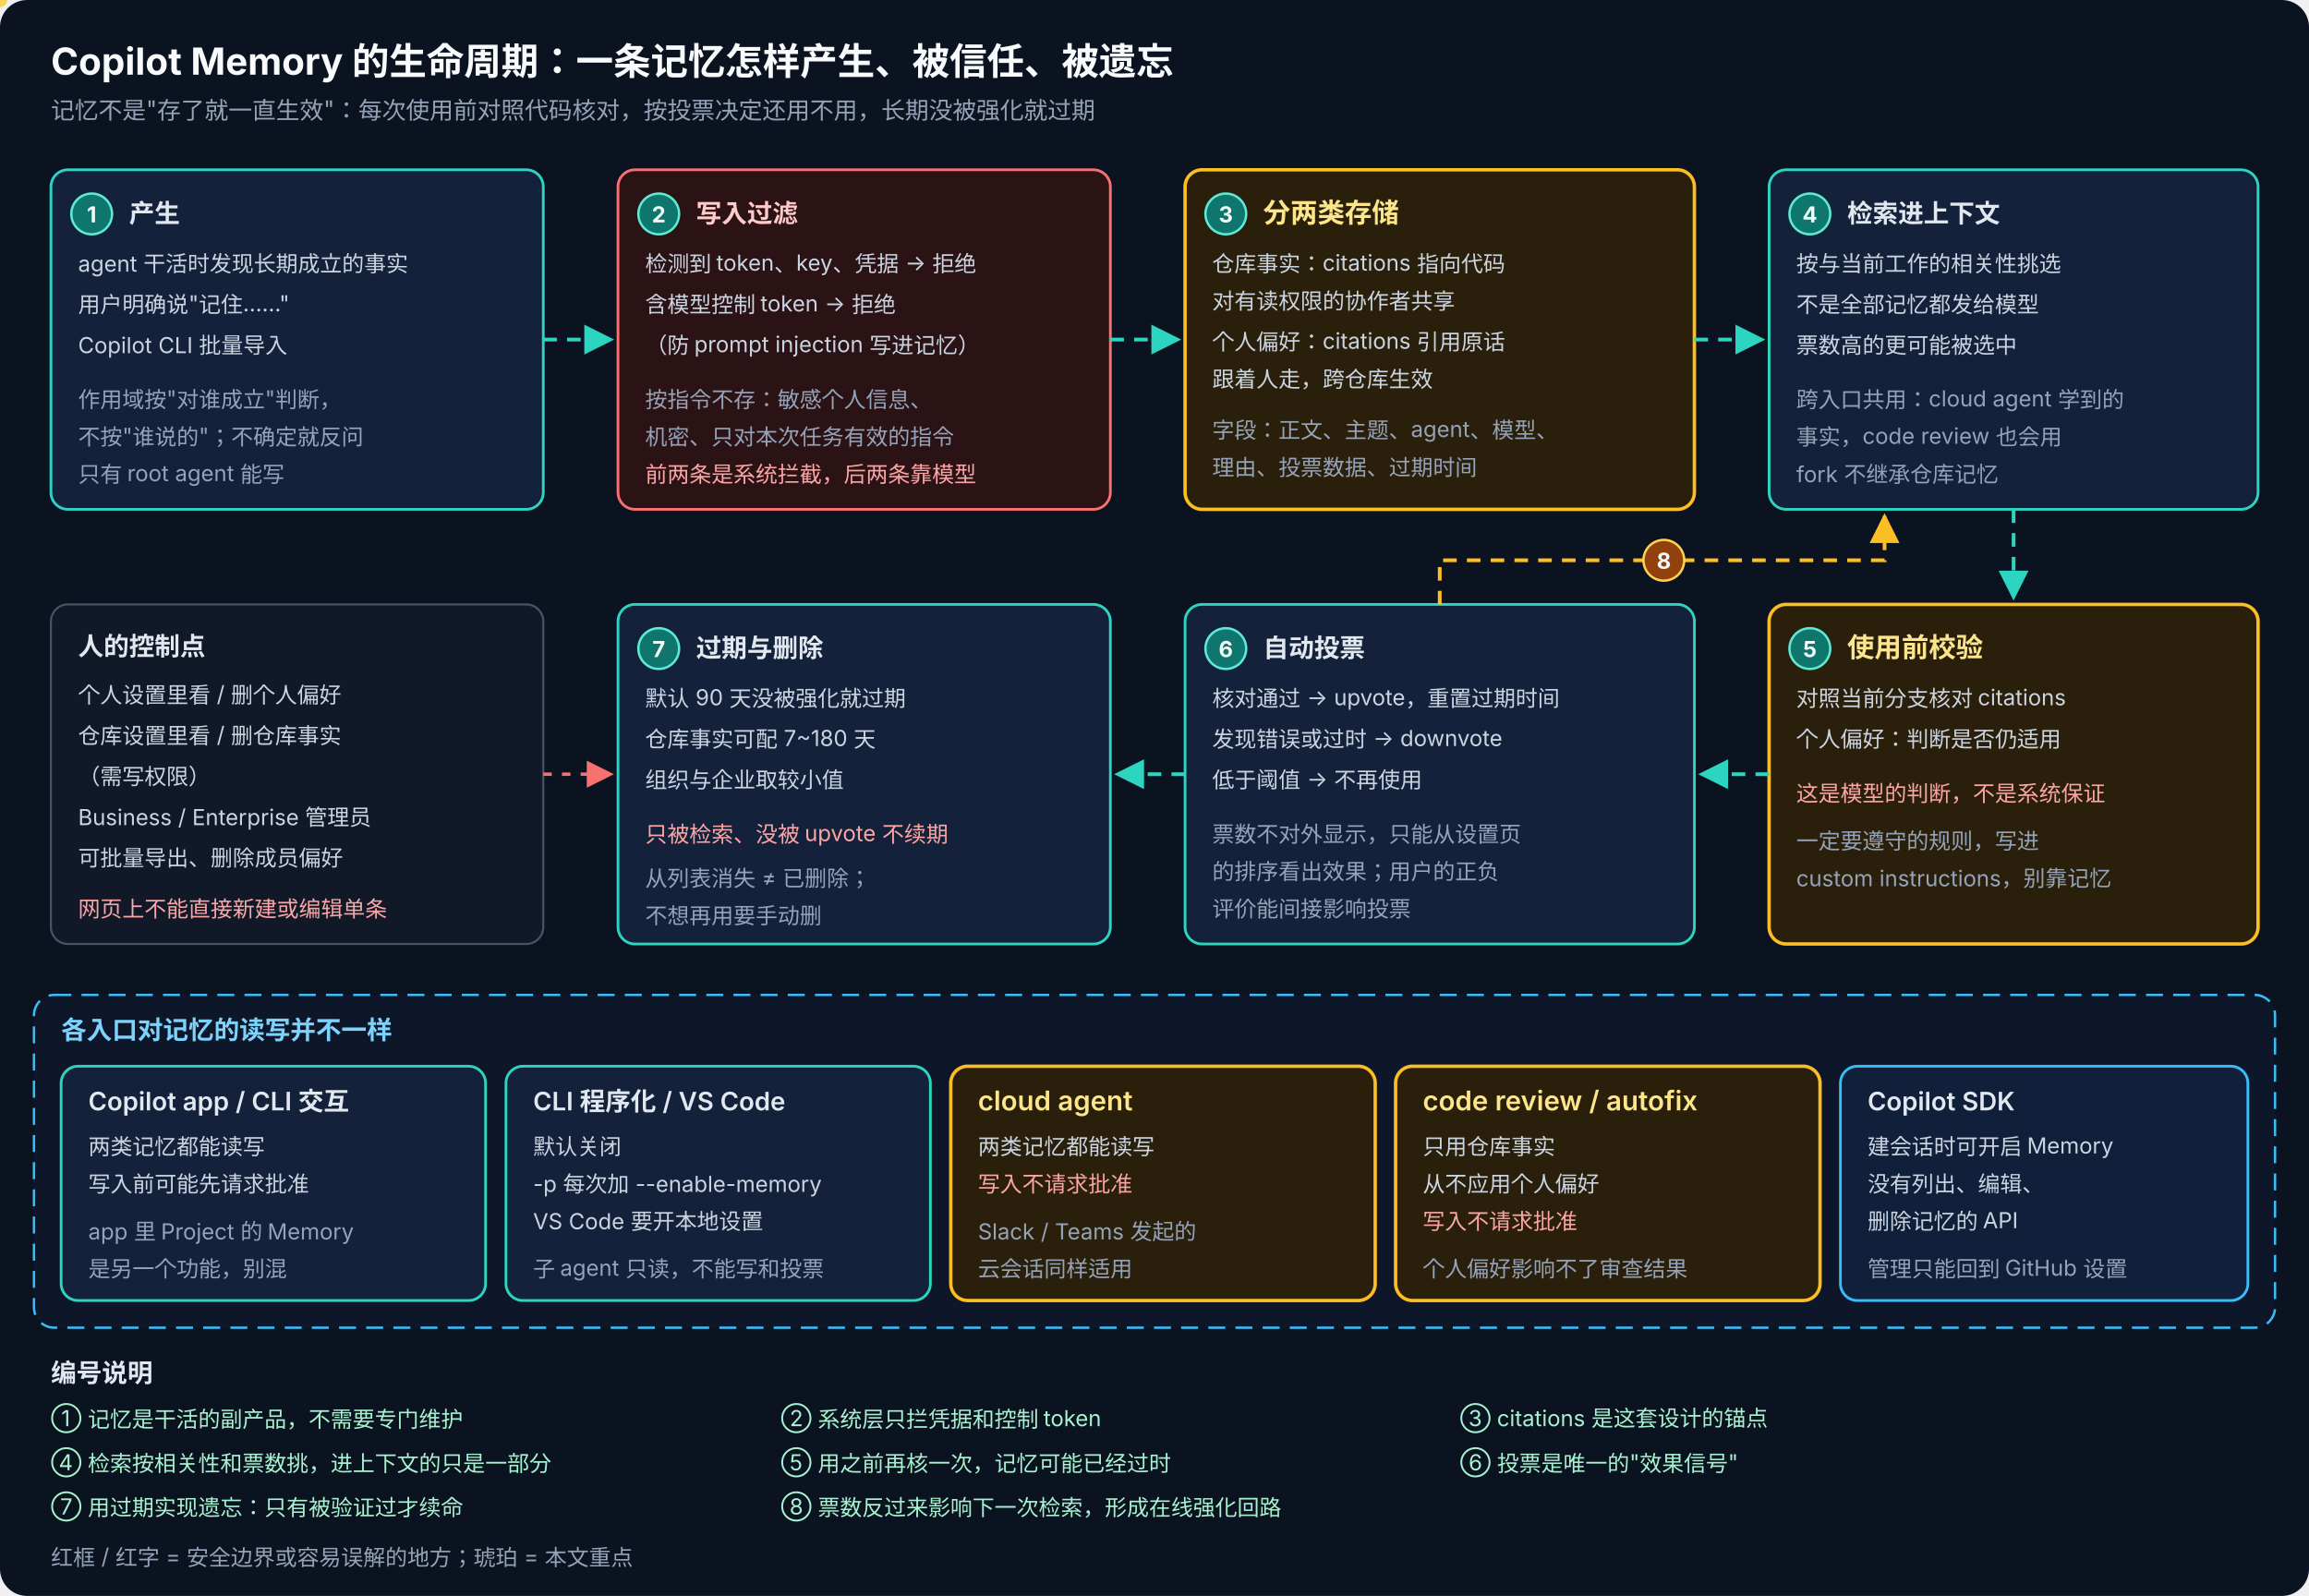
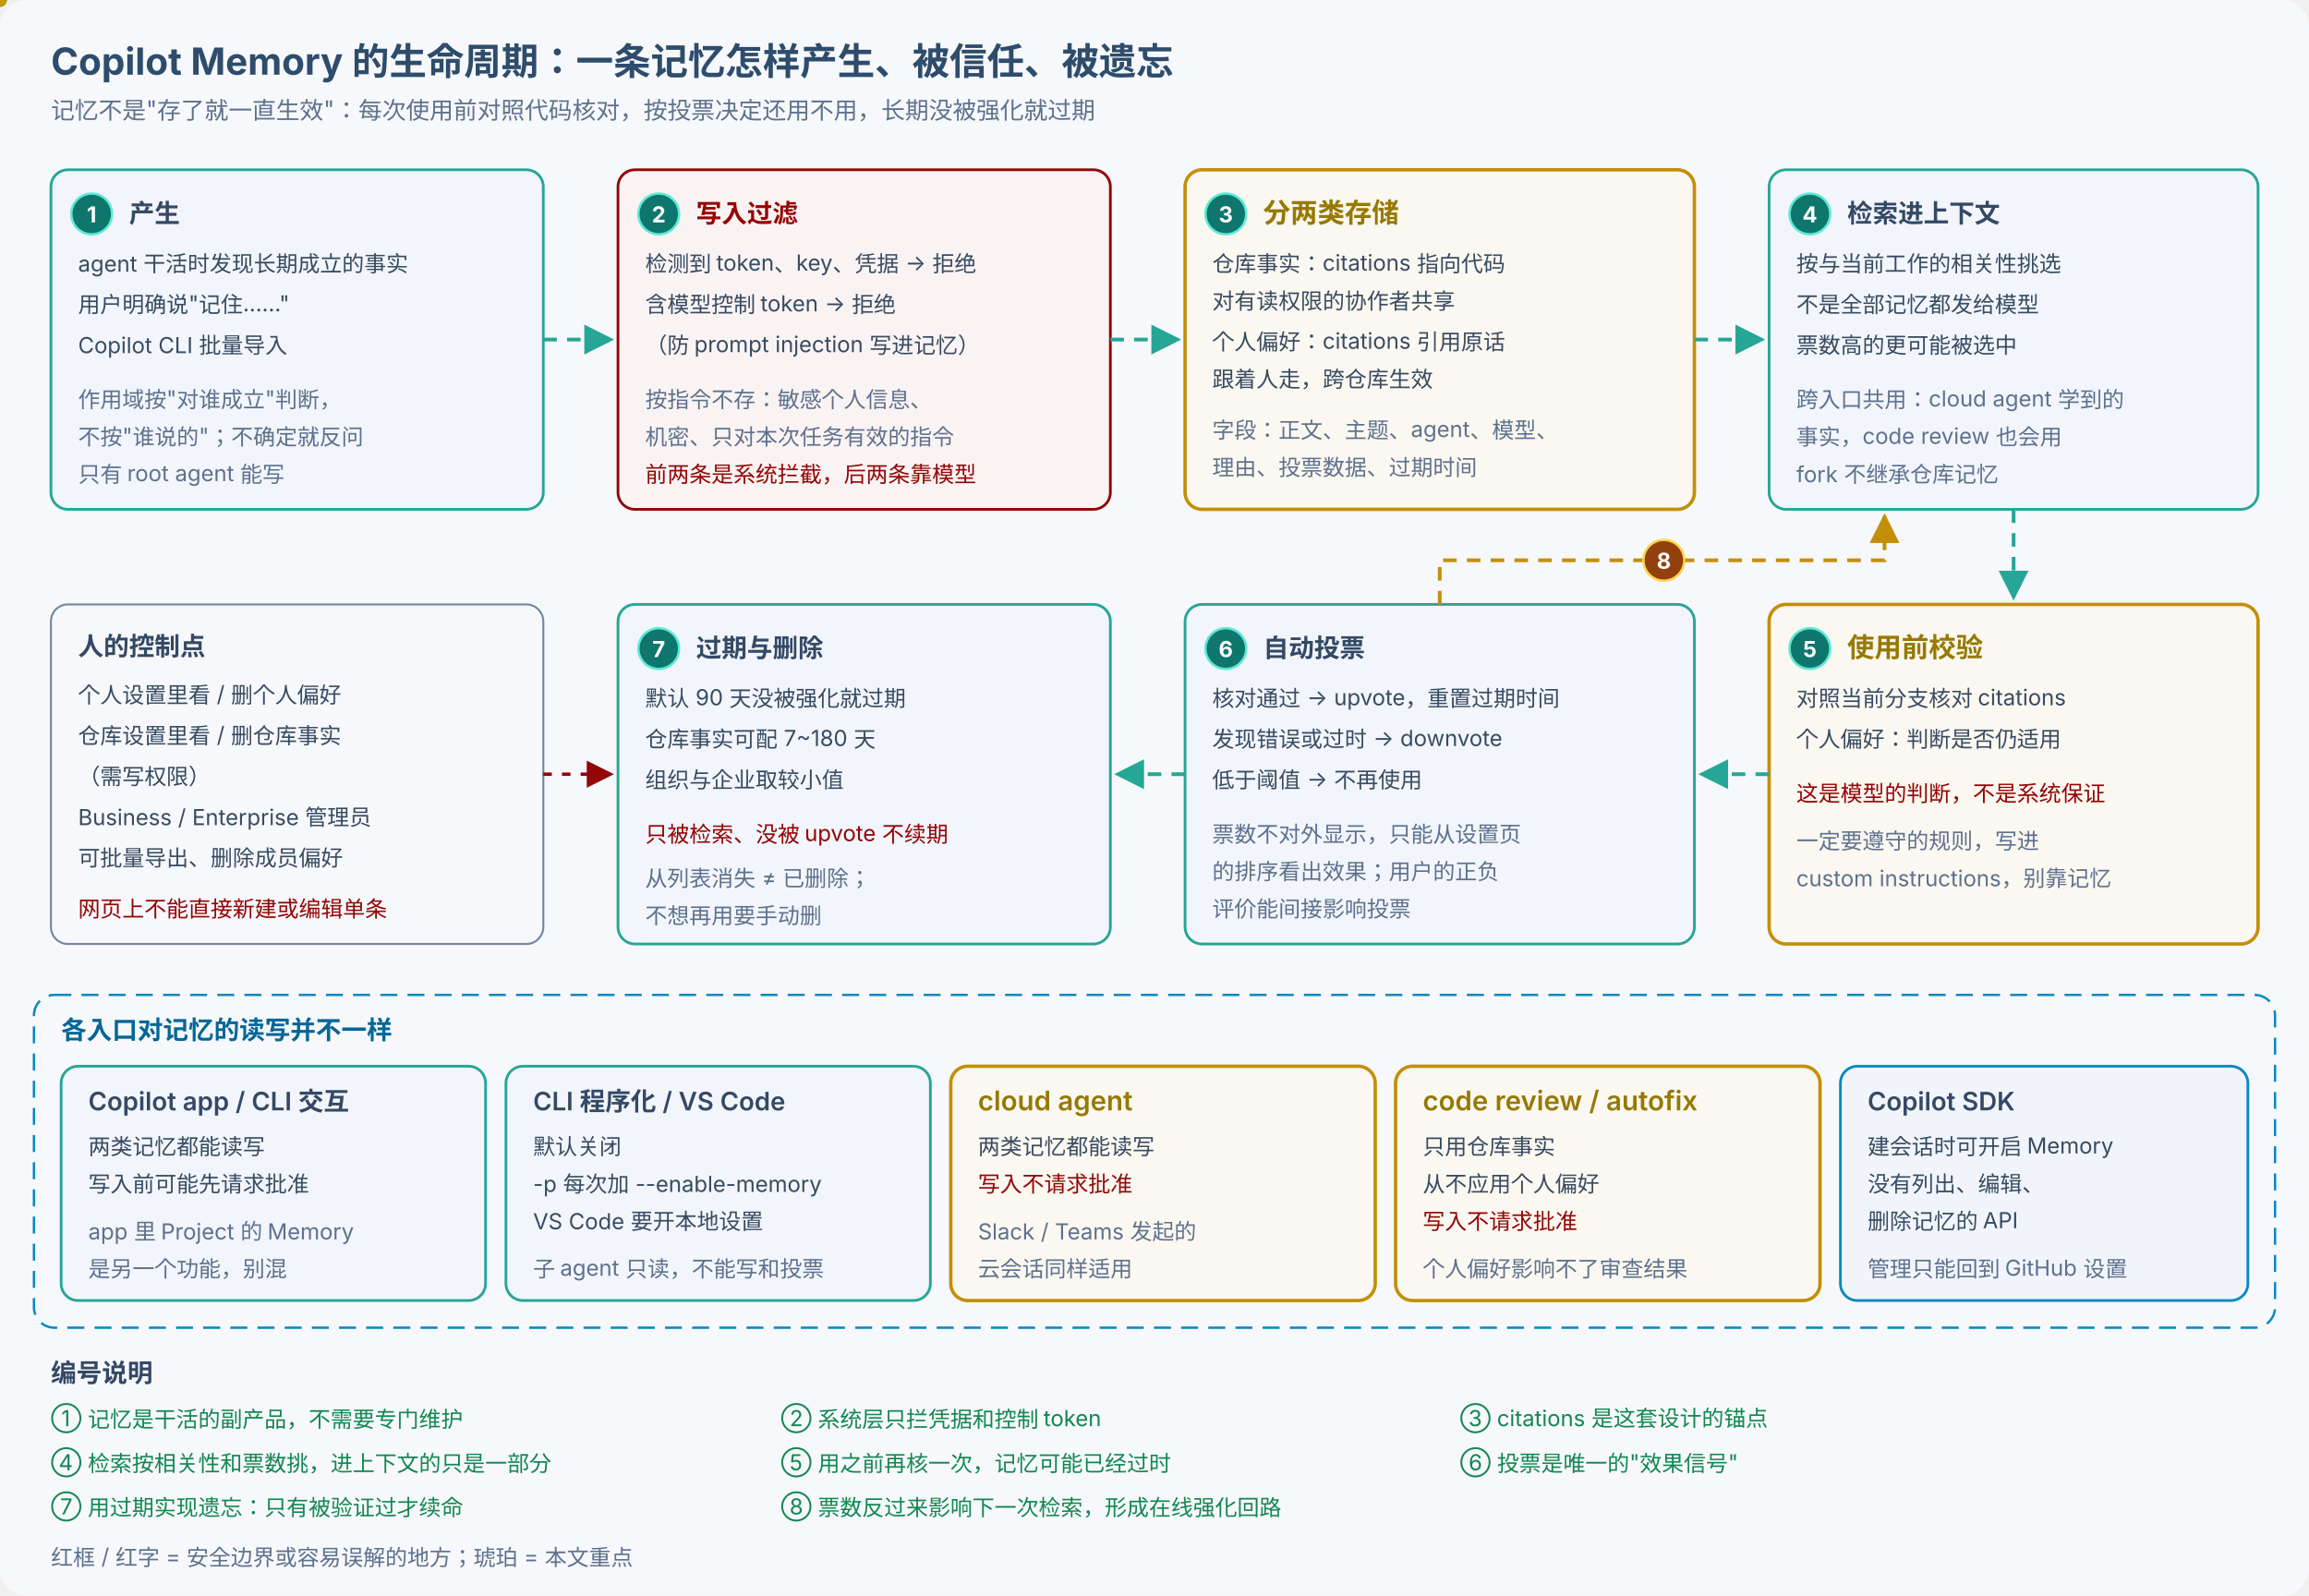
<svg xmlns="http://www.w3.org/2000/svg" viewBox="0 0 1360 940" width="1360" height="940" font-family="-apple-system, 'PingFang SC', 'Microsoft YaHei', 'Segoe UI', sans-serif">
  <defs>
    <marker id="arr" viewBox="0 0 10 10" refX="9" refY="5" markerWidth="8" markerHeight="8" orient="auto-start-reverse">
-       <path d="M0,0 L10,5 L0,10 z" fill="#2dd4bf" />
+       <path d="M0,0 L10,5 L0,10 z" fill="#26a696" />
    </marker>
    <marker id="arrAmber" viewBox="0 0 10 10" refX="9" refY="5" markerWidth="8" markerHeight="8" orient="auto-start-reverse">
-       <path d="M0,0 L10,5 L0,10 z" fill="#fbbf24" />
+       <path d="M0,0 L10,5 L0,10 z" fill="#c38f09" />
    </marker>
    <marker id="arrRed" viewBox="0 0 10 10" refX="9" refY="5" markerWidth="8" markerHeight="8" orient="auto-start-reverse">
-       <path d="M0,0 L10,5 L0,10 z" fill="#f87171" />
+       <path d="M0,0 L10,5 L0,10 z" fill="#920707" />
    </marker>
    <style>
-       .bg { fill: #0b1220; }
-       .box { fill: #13213a; stroke: #2dd4bf; stroke-width: 1.6; }
-       .boxBlue { fill: #10203a; stroke: #38bdf8; stroke-width: 1.6; }
-       .boxAmber { fill: #2a1f0b; stroke: #fbbf24; stroke-width: 2; animation: pulse 2.4s ease-in-out infinite; }
-       .boxRed { fill: #2a1215; stroke: #f87171; stroke-width: 1.6; }
-       .zone { fill: #0d1729; stroke: #38bdf8; stroke-width: 1.4; stroke-dasharray: 10 6; }
-       .zl { fill: #7dd3fc; font-size: 15px; font-weight: 600; }
-       .h { fill: #e2e8f0; font-size: 15px; font-weight: 600; }
-       .hAmber { fill: #fde68a; font-size: 16px; font-weight: 600; }
-       .hRed { fill: #fecaca; font-size: 15px; font-weight: 600; }
-       .t { fill: #cbd5e1; font-size: 13px; }
-       .tGray { fill: #94a3b8; font-size: 13px; }
-       .warn { fill: #fca5a5; font-size: 13px; }
-       .title { fill: #f8fafc; font-size: 22px; font-weight: 700; }
-       .sub { fill: #94a3b8; font-size: 14px; }
-       .flow { fill: none; stroke: #2dd4bf; stroke-width: 2.2; stroke-dasharray: 8 6; animation: dash 1.2s linear infinite; }
-       .flowAmber { fill: none; stroke: #fbbf24; stroke-width: 2.2; stroke-dasharray: 8 6; animation: dash 1.2s linear infinite; }
-       .flowRed { fill: none; stroke: #f87171; stroke-width: 2; stroke-dasharray: 5 6; animation: dash 1.6s linear infinite; }
+       .bg { fill: #f6f8fb; }
+       .box { fill: #f2f5fb; stroke: #26a696; stroke-width: 1.6; }
+       .boxBlue { fill: #f1f5fb; stroke: #0c89c0; stroke-width: 1.6; }
+       .boxAmber { fill: #fbf8f1; stroke: #c38f09; stroke-width: 2; animation: pulse 2.4s ease-in-out infinite; }
+       .boxRed { fill: #faf3f3; stroke: #920707; stroke-width: 1.6; }
+       .zone { fill: #f6f8fb; stroke: #0c89c0; stroke-width: 1.4; stroke-dasharray: 10 6; }
+       .zl { fill: #036696; font-size: 15px; font-weight: 600; }
+       .h { fill: #344965; font-size: 15px; font-weight: 600; }
+       .hAmber { fill: #967903; font-size: 16px; font-weight: 600; }
+       .hRed { fill: #960303; font-size: 15px; font-weight: 600; }
+       .t { fill: #384b61; font-size: 13px; }
+       .tGray { fill: #5e718d; font-size: 13px; }
+       .warn { fill: #940505; font-size: 13px; }
+       .title { fill: #2e4c6b; font-size: 22px; font-weight: 700; }
+       .sub { fill: #5e718d; font-size: 14px; }
+       .flow { fill: none; stroke: #26a696; stroke-width: 2.2; stroke-dasharray: 8 6; animation: dash 1.2s linear infinite; }
+       .flowAmber { fill: none; stroke: #c38f09; stroke-width: 2.2; stroke-dasharray: 8 6; animation: dash 1.2s linear infinite; }
+       .flowRed { fill: none; stroke: #920707; stroke-width: 2; stroke-dasharray: 5 6; animation: dash 1.6s linear infinite; }
      .badge { fill: #0f766e; stroke: #5eead4; stroke-width: 1.4; }
      .badgeAmber { fill: #92400e; stroke: #fcd34d; stroke-width: 1.4; }
-       .bn { fill: #f0fdfa; font-size: 13px; font-weight: 700; text-anchor: middle; }
-       .chip { fill: #111827; stroke: #475569; stroke-width: 1.2; }
-       .el { fill: #a7f3d0; font-size: 13px; }
+       .bn { fill:#ffffff; font-size: 13px; font-weight: 700; text-anchor: middle; }
+       .chip { fill: #f6f8fb; stroke: #7688a2; stroke-width: 1.2; }
+       .el { fill: #128751; font-size: 13px; }
      @keyframes dash { to { stroke-dashoffset: -28; } }
      @keyframes pulse { 0%,100% { stroke-opacity: 1; } 50% { stroke-opacity: 0.4; } }
    </style>
  </defs>
  <rect class="bg" width="1360" height="940" rx="16" />
  <text class="title" x="30" y="44">Copilot Memory 的生命周期：一条记忆怎样产生、被信任、被遗忘</text>
  <text class="sub" x="30" y="70">记忆不是"存了就一直生效"：每次使用前对照代码核对，按投票决定还用不用，长期没被强化就过期</text>
  <rect class="box" x="30" y="100" width="290" height="200" rx="10" />
  <circle class="badge" cx="54" cy="126" r="12" />
  <text class="bn" x="54" y="131">1</text>
  <text class="h" x="76" y="131">产生</text>
  <text class="t" x="46" y="160">agent 干活时发现长期成立的事实</text>
  <text class="t" x="46" y="184">用户明确说"记住……"</text>
  <text class="t" x="46" y="208">Copilot CLI 批量导入</text>
  <text class="tGray" x="46" y="240">作用域按"对谁成立"判断，</text>
  <text class="tGray" x="46" y="262">不按"谁说的"；不确定就反问</text>
  <text class="tGray" x="46" y="284">只有 root agent 能写</text>
  <path class="flow" d="M 320 200 L 360 200" marker-end="url(#arr)" />
  <rect class="boxRed" x="364" y="100" width="290" height="200" rx="10" />
  <circle class="badge" cx="388" cy="126" r="12" />
  <text class="bn" x="388" y="131">2</text>
  <text class="hRed" x="410" y="131">写入过滤</text>
  <text class="t" x="380" y="160">检测到 token、key、凭据 → 拒绝</text>
  <text class="t" x="380" y="184">含模型控制 token → 拒绝</text>
  <text class="t" x="380" y="208">（防 prompt injection 写进记忆）</text>
  <text class="tGray" x="380" y="240">按指令不存：敏感个人信息、</text>
  <text class="tGray" x="380" y="262">机密、只对本次任务有效的指令</text>
  <text class="warn" x="380" y="284">前两条是系统拦截，后两条靠模型</text>
  <path class="flow" d="M 654 200 L 694 200" marker-end="url(#arr)" />
  <rect class="boxAmber" x="698" y="100" width="300" height="200" rx="10" />
  <circle class="badge" cx="722" cy="126" r="12" />
  <text class="bn" x="722" y="131">3</text>
  <text class="hAmber" x="744" y="131">分两类存储</text>
  <text class="t" x="714" y="160">仓库事实：citations 指向代码</text>
  <text class="t" x="714" y="182">  对有读权限的协作者共享</text>
  <text class="t" x="714" y="206">个人偏好：citations 引用原话</text>
  <text class="t" x="714" y="228">  跟着人走，跨仓库生效</text>
  <text class="tGray" x="714" y="258">字段：正文、主题、agent、模型、</text>
  <text class="tGray" x="714" y="280">理由、投票数据、过期时间</text>
  <path class="flow" d="M 998 200 L 1038 200" marker-end="url(#arr)" />
  <rect class="box" x="1042" y="100" width="288" height="200" rx="10" />
  <circle class="badge" cx="1066" cy="126" r="12" />
  <text class="bn" x="1066" y="131">4</text>
  <text class="h" x="1088" y="131">检索进上下文</text>
  <text class="t" x="1058" y="160">按与当前工作的相关性挑选</text>
  <text class="t" x="1058" y="184">不是全部记忆都发给模型</text>
  <text class="t" x="1058" y="208">票数高的更可能被选中</text>
  <text class="tGray" x="1058" y="240">跨入口共用：cloud agent 学到的</text>
  <text class="tGray" x="1058" y="262">事实，code review 也会用</text>
  <text class="tGray" x="1058" y="284">fork 不继承仓库记忆</text>
  <path class="flow" d="M 1186 300 L 1186 352" marker-end="url(#arr)" />
  <rect class="boxAmber" x="1042" y="356" width="288" height="200" rx="10" />
  <circle class="badge" cx="1066" cy="382" r="12" />
  <text class="bn" x="1066" y="387">5</text>
  <text class="hAmber" x="1088" y="387">使用前校验</text>
  <text class="t" x="1058" y="416">对照当前分支核对 citations</text>
  <text class="t" x="1058" y="440">个人偏好：判断是否仍适用</text>
  <text class="warn" x="1058" y="472">这是模型的判断，不是系统保证</text>
  <text class="tGray" x="1058" y="500">一定要遵守的规则，写进</text>
  <text class="tGray" x="1058" y="522">custom instructions，别靠记忆</text>
  <path class="flow" d="M 1042 456 L 1002 456" marker-end="url(#arr)" />
  <rect class="box" x="698" y="356" width="300" height="200" rx="10" />
  <circle class="badge" cx="722" cy="382" r="12" />
  <text class="bn" x="722" y="387">6</text>
  <text class="h" x="744" y="387">自动投票</text>
  <text class="t" x="714" y="416">核对通过 → upvote，重置过期时间</text>
  <text class="t" x="714" y="440">发现错误或过时 → downvote</text>
  <text class="t" x="714" y="464">低于阈值 → 不再使用</text>
  <text class="tGray" x="714" y="496">票数不对外显示，只能从设置页</text>
  <text class="tGray" x="714" y="518">的排序看出效果；用户的正负</text>
  <text class="tGray" x="714" y="540">评价能间接影响投票</text>
  <path class="flow" d="M 698 456 L 658 456" marker-end="url(#arr)" />
  <rect class="box" x="364" y="356" width="290" height="200" rx="10" />
  <circle class="badge" cx="388" cy="382" r="12" />
  <text class="bn" x="388" y="387">7</text>
  <text class="h" x="410" y="387">过期与删除</text>
  <text class="t" x="380" y="416">默认 90 天没被强化就过期</text>
  <text class="t" x="380" y="440">仓库事实可配 7~180 天</text>
  <text class="t" x="380" y="464">组织与企业取较小值</text>
  <text class="warn" x="380" y="496">只被检索、没被 upvote 不续期</text>
  <text class="tGray" x="380" y="522">从列表消失 ≠ 已删除；</text>
  <text class="tGray" x="380" y="544">不想再用要手动删</text>
  <path class="flowAmber" d="M 848 356 L 848 330 L 1110 330 L 1110 304" marker-end="url(#arrAmber)" />
  <circle class="badgeAmber" cx="980" cy="330" r="12" />
  <text class="bn" x="980" y="335">8</text>
  <rect class="chip" x="30" y="356" width="290" height="200" rx="10" />
  <text class="h" x="46" y="386">人的控制点</text>
  <text class="t" x="46" y="414">个人设置里看 / 删个人偏好</text>
  <text class="t" x="46" y="438">仓库设置里看 / 删仓库事实</text>
  <text class="t" x="46" y="462">（需写权限）</text>
  <text class="t" x="46" y="486">Business / Enterprise 管理员</text>
  <text class="t" x="46" y="510">可批量导出、删除成员偏好</text>
  <text class="warn" x="46" y="540">网页上不能直接新建或编辑单条</text>
  <path class="flowRed" d="M 320 456 L 360 456" marker-end="url(#arrRed)" />
  <rect class="zone" x="20" y="586" width="1320" height="196" rx="12" />
  <text class="zl" x="36" y="612">各入口对记忆的读写并不一样</text>
  <rect class="box" x="36" y="628" width="250" height="138" rx="10" />
  <text class="h" x="52" y="654">Copilot app / CLI 交互</text>
  <text class="t" x="52" y="680">两类记忆都能读写</text>
  <text class="t" x="52" y="702">写入前可能先请求批准</text>
  <text class="tGray" x="52" y="730">app 里 Project 的 Memory</text>
  <text class="tGray" x="52" y="752">是另一个功能，别混</text>
  <rect class="box" x="298" y="628" width="250" height="138" rx="10" />
  <text class="h" x="314" y="654">CLI 程序化 / VS Code</text>
  <text class="t" x="314" y="680">默认关闭</text>
  <text class="t" x="314" y="702">-p 每次加 --enable-memory</text>
  <text class="t" x="314" y="724">VS Code 要开本地设置</text>
  <text class="tGray" x="314" y="752">子 agent 只读，不能写和投票</text>
  <rect class="boxAmber" x="560" y="628" width="250" height="138" rx="10" />
  <text class="hAmber" x="576" y="654">cloud agent</text>
  <text class="t" x="576" y="680">两类记忆都能读写</text>
  <text class="warn" x="576" y="702">写入不请求批准</text>
  <text class="tGray" x="576" y="730">Slack / Teams 发起的</text>
  <text class="tGray" x="576" y="752">云会话同样适用</text>
  <rect class="boxAmber" x="822" y="628" width="250" height="138" rx="10" />
  <text class="hAmber" x="838" y="654">code review / autofix</text>
  <text class="t" x="838" y="680">只用仓库事实</text>
  <text class="t" x="838" y="702">从不应用个人偏好</text>
  <text class="warn" x="838" y="724">写入不请求批准</text>
  <text class="tGray" x="838" y="752">个人偏好影响不了审查结果</text>
  <rect class="boxBlue" x="1084" y="628" width="240" height="138" rx="10" />
  <text class="h" x="1100" y="654">Copilot SDK</text>
  <text class="t" x="1100" y="680">建会话时可开启 Memory</text>
  <text class="t" x="1100" y="702">没有列出、编辑、</text>
  <text class="t" x="1100" y="724">删除记忆的 API</text>
  <text class="tGray" x="1100" y="752">管理只能回到 GitHub 设置</text>
-   <circle r="4" fill="#5eead4">
+   <circle r="4" fill="#1bb199">
    <animateMotion dur="5s" repeatCount="indefinite" path="M 320 200 L 360 200 M 654 200 L 694 200 M 998 200 L 1038 200" />
  </circle>
-   <circle r="4" fill="#5eead4">
+   <circle r="4" fill="#1bb199">
    <animateMotion dur="4s" repeatCount="indefinite" path="M 1186 300 L 1186 352 M 1042 456 L 1002 456 M 698 456 L 658 456" />
  </circle>
-   <circle r="4" fill="#fcd34d">
+   <circle r="4" fill="#c49808">
    <animateMotion dur="3s" repeatCount="indefinite" path="M 848 356 L 848 330 L 1110 330 L 1110 304" />
  </circle>
  <text class="h" x="30" y="814">编号说明</text>
  <text class="el" x="30" y="840">① 记忆是干活的副产品，不需要专门维护</text>
  <text class="el" x="460" y="840">② 系统层只拦凭据和控制 token</text>
  <text class="el" x="860" y="840">③ citations 是这套设计的锚点</text>
  <text class="el" x="30" y="866">④ 检索按相关性和票数挑，进上下文的只是一部分</text>
  <text class="el" x="460" y="866">⑤ 用之前再核一次，记忆可能已经过时</text>
  <text class="el" x="860" y="866">⑥ 投票是唯一的"效果信号"</text>
  <text class="el" x="30" y="892">⑦ 用过期实现遗忘：只有被验证过才续命</text>
  <text class="el" x="460" y="892">⑧ 票数反过来影响下一次检索，形成在线强化回路</text>
  <text class="tGray" x="30" y="922">红框 / 红字 = 安全边界或容易误解的地方；琥珀 = 本文重点</text>
</svg>
